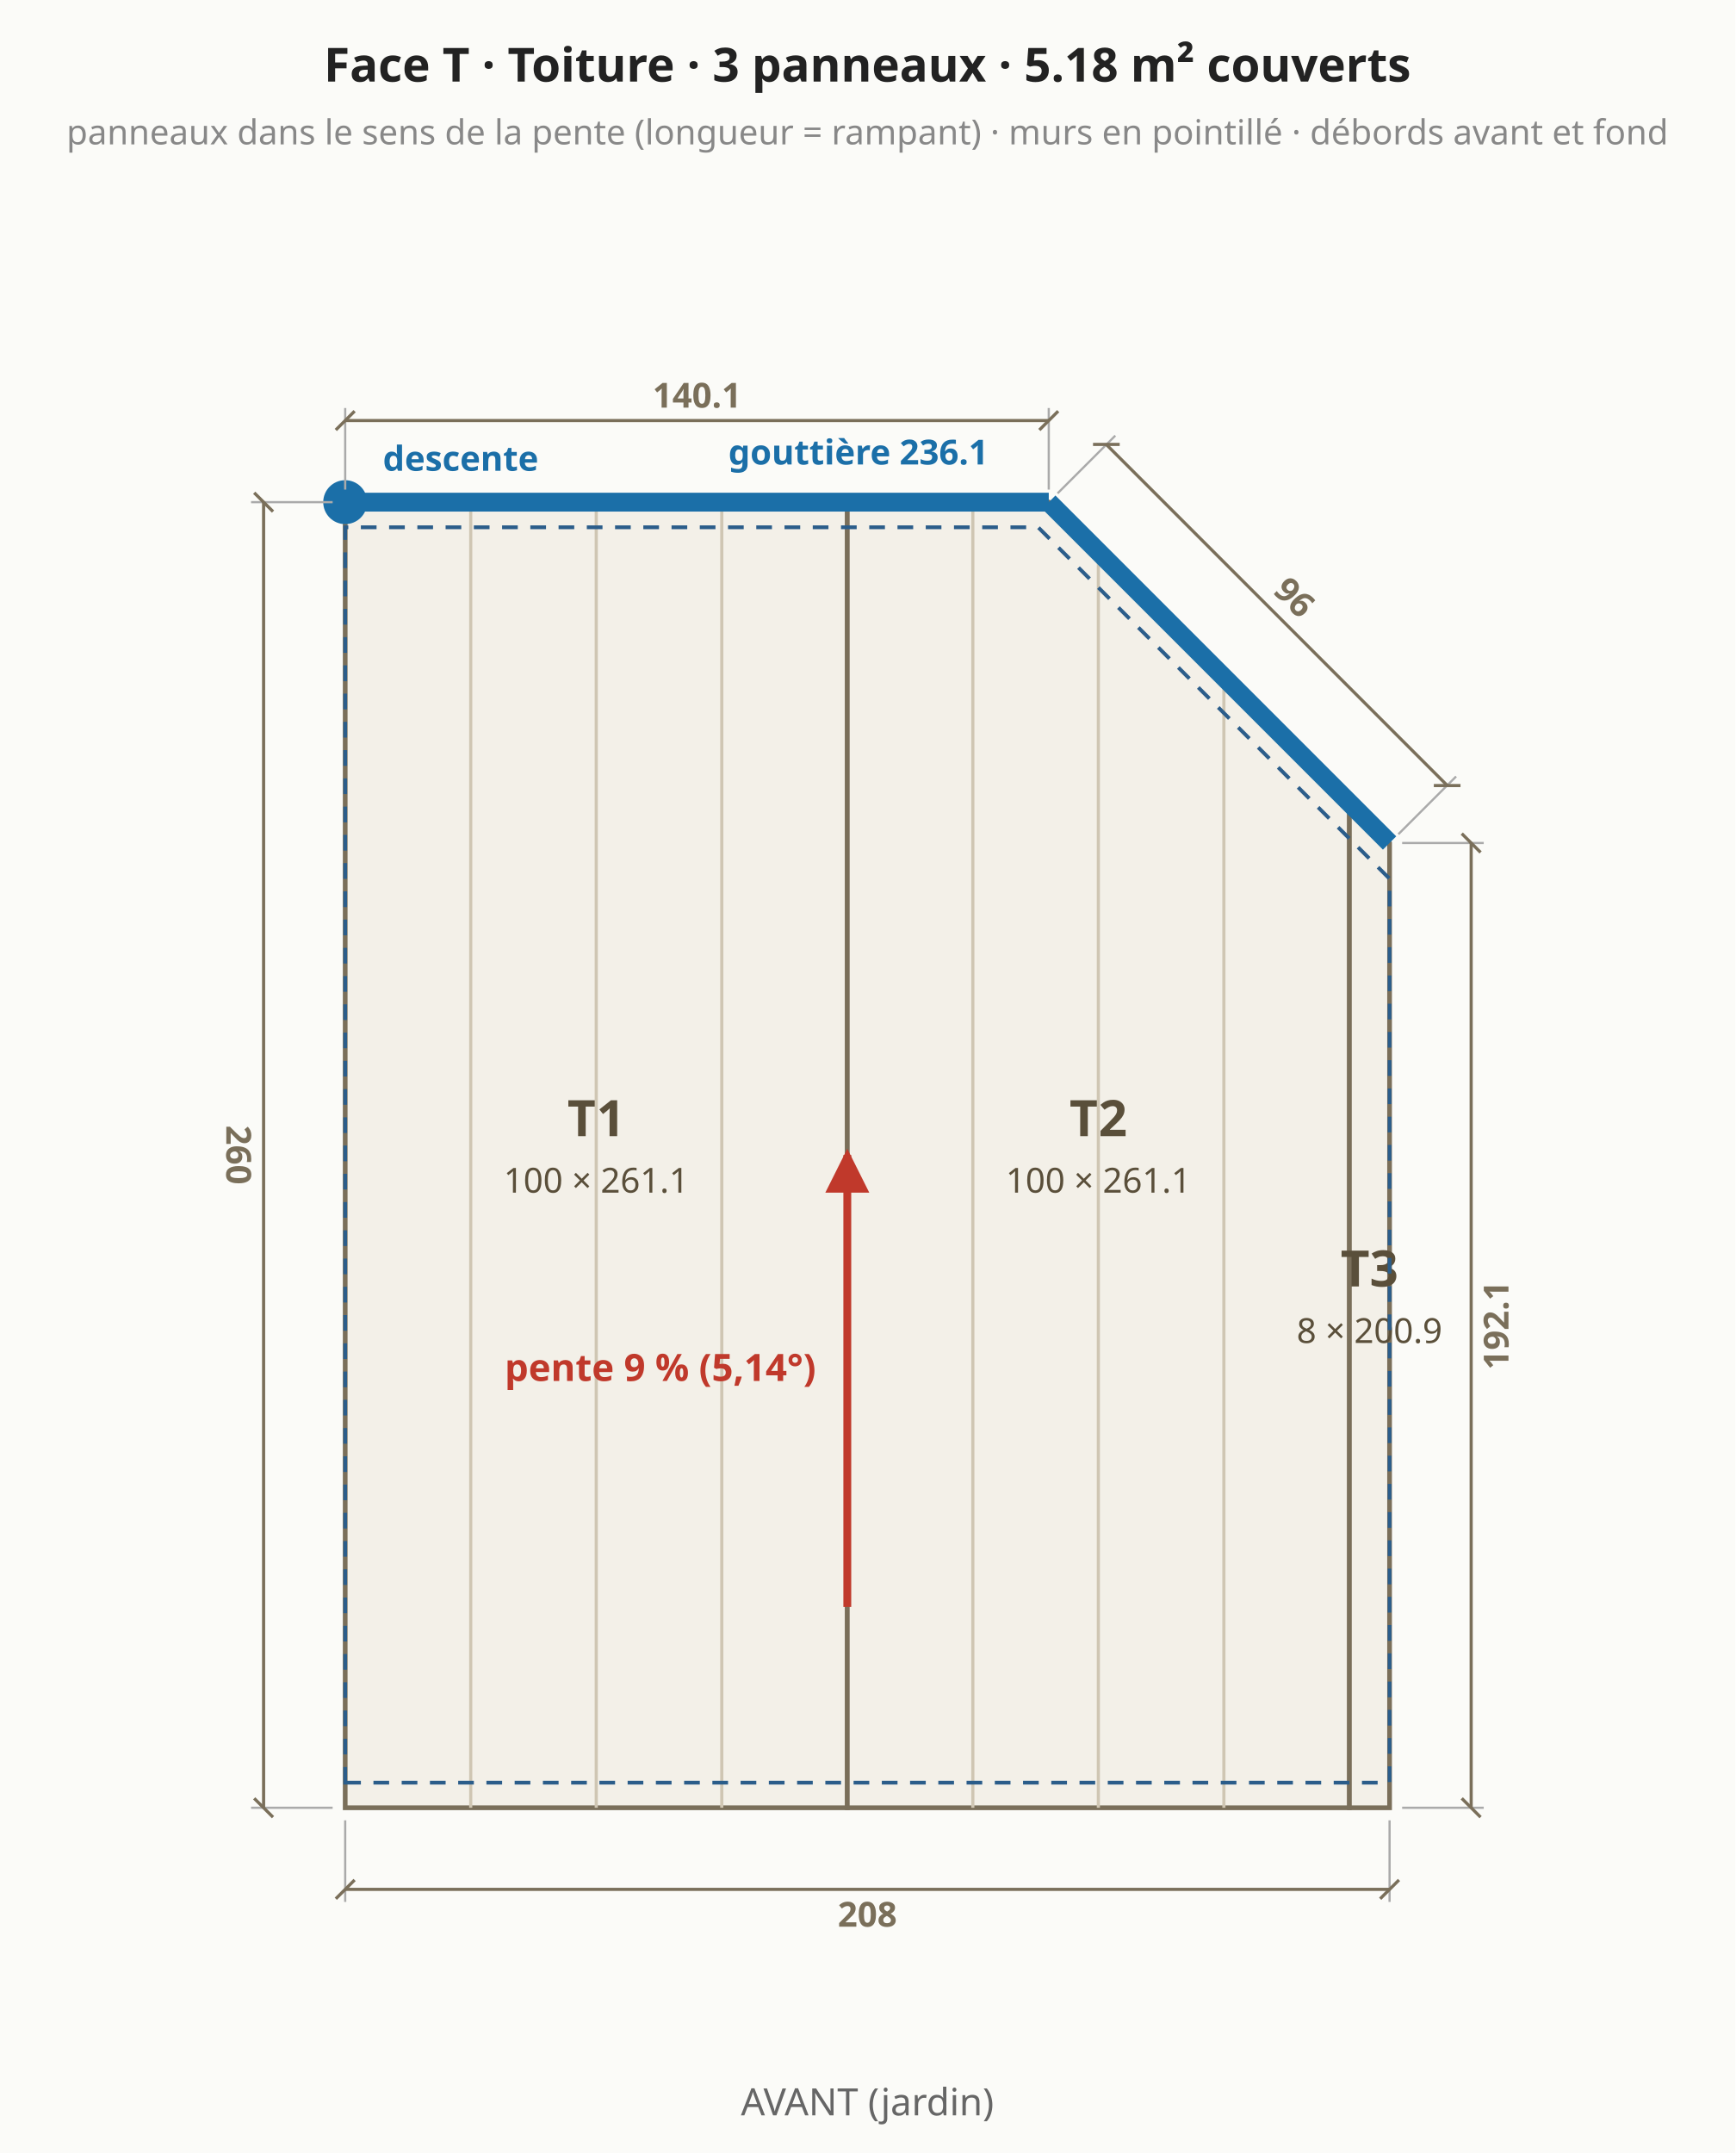
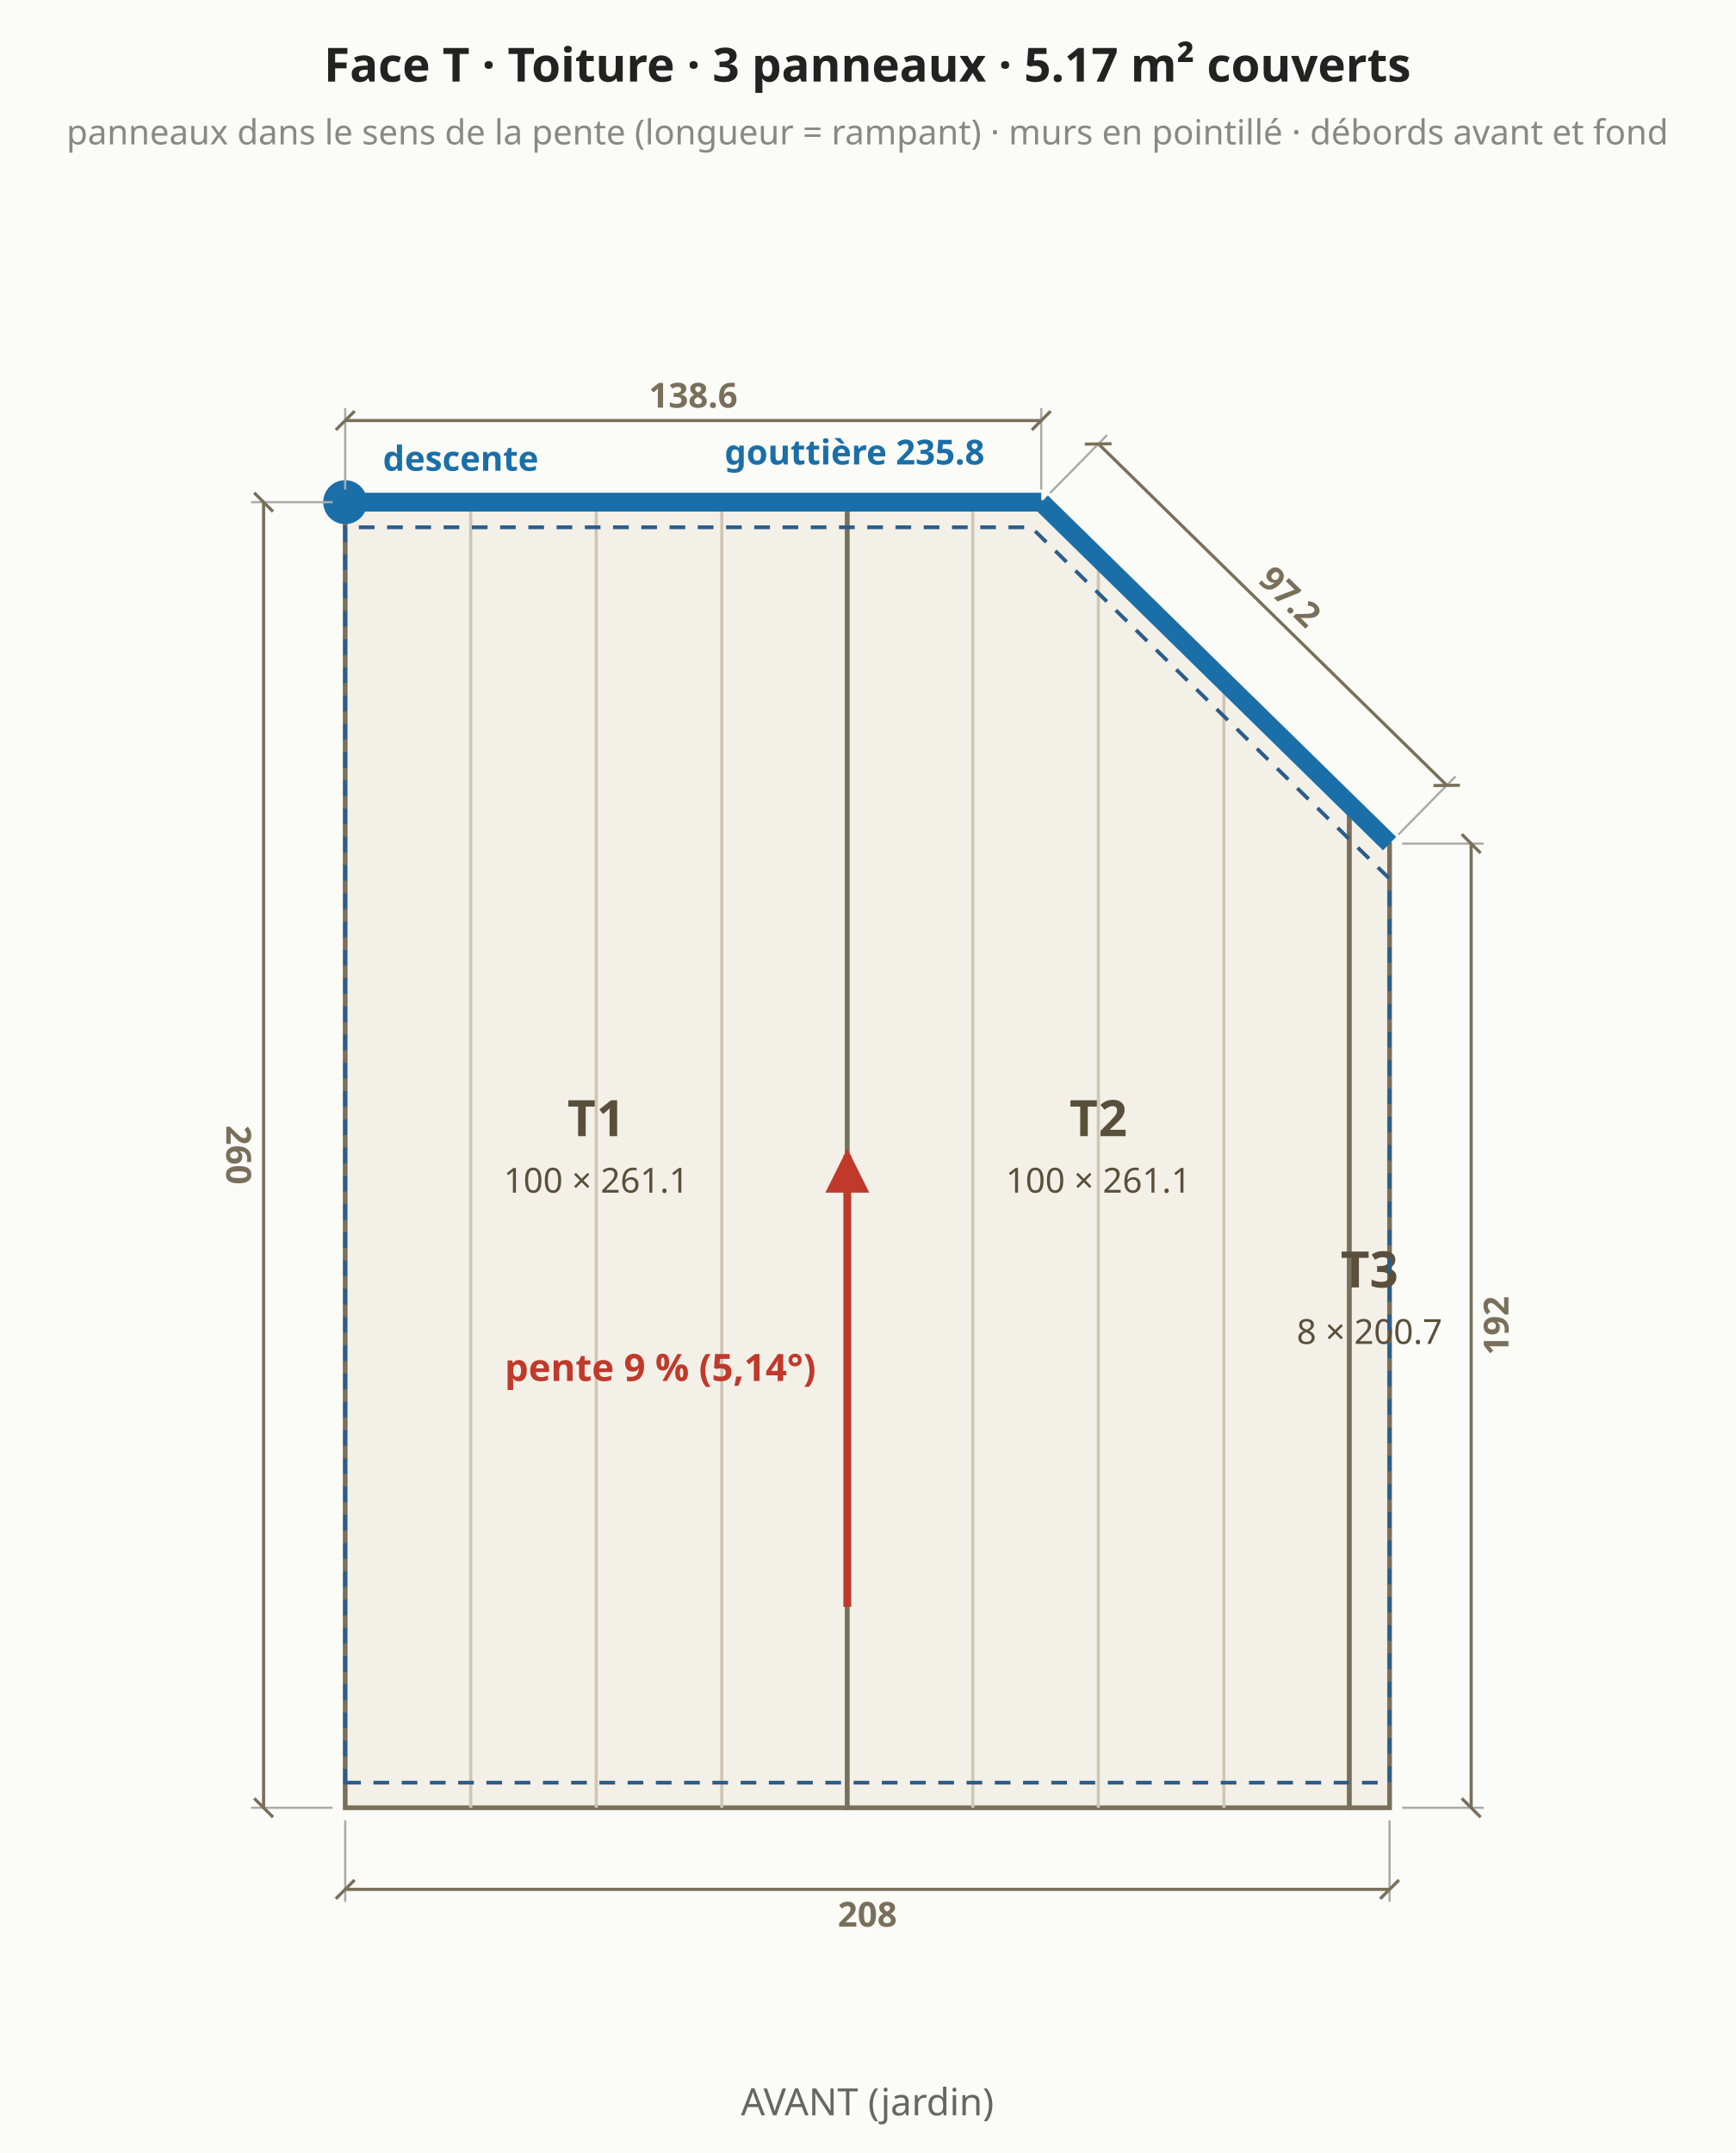
<svg xmlns="http://www.w3.org/2000/svg" viewBox="0 0 553 686" font-family="system-ui,sans-serif" font-size="13">
  <rect width="553" height="686" fill="#fbfbf8" />
  <polygon points="110.0,576.0 270.0,576.0 270.0,160.0 110.0,160.0" fill="#f3f0e8" stroke="#7a6f5a" stroke-width="1.5" />
  <text x="190.0" y="362.0" text-anchor="middle" fill="#5a4f3a" font-size="16" font-weight="bold">T1</text>
  <text x="190.0" y="380.0" text-anchor="middle" fill="#5a4f3a" font-size="11" font-weight="normal">100 × 261.1</text>
  <line x1="150.0" y1="576.0" x2="150.0" y2="160.0" stroke="#cfc6b3" stroke-width="1" />
  <line x1="190.0" y1="576.0" x2="190.0" y2="160.0" stroke="#cfc6b3" stroke-width="1" />
  <line x1="230.0" y1="576.0" x2="230.0" y2="160.0" stroke="#cfc6b3" stroke-width="1" />
-   <polygon points="270.0,576.0 430.0,576.0 430.0,255.8 334.2,160.0 270.0,160.0" fill="#f3f0e8" stroke="#7a6f5a" stroke-width="1.5" />
+   <polygon points="270.0,576.0 430.0,576.0 430.0,256.3 331.8,160.0 270.0,160.0" fill="#f3f0e8" stroke="#7a6f5a" stroke-width="1.5" />
  <text x="350.0" y="362.0" text-anchor="middle" fill="#5a4f3a" font-size="16" font-weight="bold">T2</text>
  <text x="350.0" y="380.0" text-anchor="middle" fill="#5a4f3a" font-size="11" font-weight="normal">100 × 261.1</text>
  <line x1="310.0" y1="576.0" x2="310.0" y2="160.0" stroke="#cfc6b3" stroke-width="1" />
-   <line x1="350.0" y1="576.0" x2="350.0" y2="175.0" stroke="#cfc6b3" stroke-width="1" />
-   <line x1="390.0" y1="576.0" x2="390.0" y2="215.0" stroke="#cfc6b3" stroke-width="1" />
-   <polygon points="430.0,576.0 442.8,576.0 442.8,268.6 430.0,255.8" fill="#f3f0e8" stroke="#7a6f5a" stroke-width="1.5" />
-   <text x="436.4" y="409.9" text-anchor="middle" fill="#5a4f3a" font-size="16" font-weight="bold">T3</text>
-   <text x="436.4" y="427.9" text-anchor="middle" fill="#5a4f3a" font-size="11" font-weight="normal">8 × 200.9</text>
-   <polygon points="110.0,568.0 442.8,568.0 442.8,280.0 330.8,168.0 110.0,168.0" fill="none" stroke="#2b5d8a" stroke-width="1.2" stroke-dasharray="5 4" />
-   <line x1="442.8" y1="268.6" x2="334.2" y2="160.0" stroke="#1b6fa8" stroke-width="6" />
-   <line x1="334.2" y1="160.0" x2="110.0" y2="160.0" stroke="#1b6fa8" stroke-width="6" />
+   <line x1="350.0" y1="576.0" x2="350.0" y2="177.1" stroke="#cfc6b3" stroke-width="1" />
+   <line x1="390.0" y1="576.0" x2="390.0" y2="216.3" stroke="#cfc6b3" stroke-width="1" />
+   <polygon points="430.0,576.0 442.8,576.0 442.8,268.8 430.0,256.3" fill="#f3f0e8" stroke="#7a6f5a" stroke-width="1.5" />
+   <text x="436.4" y="410.2" text-anchor="middle" fill="#5a4f3a" font-size="16" font-weight="bold">T3</text>
+   <text x="436.4" y="428.2" text-anchor="middle" fill="#5a4f3a" font-size="11" font-weight="normal">8 × 200.7</text>
+   <polygon points="110.0,568.0 442.8,568.0 442.8,280.0 328.6,168.0 110.0,168.0" fill="none" stroke="#2b5d8a" stroke-width="1.2" stroke-dasharray="5 4" />
+   <line x1="442.8" y1="268.8" x2="331.8" y2="160.0" stroke="#1b6fa8" stroke-width="6" />
+   <line x1="331.8" y1="160.0" x2="110.0" y2="160.0" stroke="#1b6fa8" stroke-width="6" />
  <circle cx="110.0" cy="160.0" r="7" fill="#1b6fa8" />
  <text x="122.0" y="150.0" text-anchor="start" fill="#1b6fa8" font-size="11" font-weight="bold">descente</text>
-   <text x="232.1" y="148.0" text-anchor="start" fill="#1b6fa8" font-size="11" font-weight="bold">gouttière 236.1</text>
+   <text x="230.9" y="148.0" text-anchor="start" fill="#1b6fa8" font-size="11" font-weight="bold">gouttière 235.8</text>
  <line x1="270.0" y1="512.0" x2="270.0" y2="368.0" stroke="#c0392b" stroke-width="2.5" />
  <polygon points="270.0,366.0 263.0,380.0 277.0,380.0" fill="#c0392b" />
  <text x="260.0" y="440.0" text-anchor="end" fill="#c0392b" font-size="12" font-weight="bold">pente 9 % (5,14°)</text>
  <line x1="110.0" y1="580.0" x2="110.0" y2="606.0" stroke="#aaa" stroke-width="0.7" />
  <line x1="442.8" y1="580.0" x2="442.8" y2="606.0" stroke="#aaa" stroke-width="0.7" />
  <line x1="110.0" y1="602.0" x2="442.8" y2="602.0" stroke="#7a6f5a" stroke-width="1" />
  <line x1="107.0" y1="605.0" x2="113.0" y2="599.0" stroke="#7a6f5a" stroke-width="1" />
  <line x1="439.8" y1="605.0" x2="445.8" y2="599.0" stroke="#7a6f5a" stroke-width="1" />
  <text x="276.4" y="610.0" text-anchor="middle" dominant-baseline="middle" fill="#7a6f5a" font-size="11" font-weight="bold" transform="rotate(0.0 276.4 610.0)">208</text>
  <line x1="446.8" y1="576.0" x2="472.8" y2="576.0" stroke="#aaa" stroke-width="0.7" />
-   <line x1="446.8" y1="268.6" x2="472.8" y2="268.6" stroke="#aaa" stroke-width="0.7" />
-   <line x1="468.8" y1="576.0" x2="468.8" y2="268.6" stroke="#7a6f5a" stroke-width="1" />
+   <line x1="446.8" y1="268.8" x2="472.8" y2="268.8" stroke="#aaa" stroke-width="0.7" />
+   <line x1="468.8" y1="576.0" x2="468.8" y2="268.8" stroke="#7a6f5a" stroke-width="1" />
  <line x1="471.8" y1="579.0" x2="465.8" y2="573.0" stroke="#7a6f5a" stroke-width="1" />
-   <line x1="471.8" y1="271.6" x2="465.8" y2="265.6" stroke="#7a6f5a" stroke-width="1" />
-   <text x="476.8" y="422.3" text-anchor="middle" dominant-baseline="middle" fill="#7a6f5a" font-size="11" font-weight="bold" transform="rotate(-90.0 476.8 422.3)">192.1</text>
-   <line x1="445.6" y1="265.8" x2="464.0" y2="247.4" stroke="#aaa" stroke-width="0.7" />
-   <line x1="337.0" y1="157.2" x2="355.4" y2="138.8" stroke="#aaa" stroke-width="0.7" />
-   <line x1="461.2" y1="250.3" x2="352.5" y2="141.6" stroke="#7a6f5a" stroke-width="1" />
-   <line x1="465.4" y1="250.3" x2="456.9" y2="250.3" stroke="#7a6f5a" stroke-width="1" />
-   <line x1="356.8" y1="141.6" x2="348.3" y2="141.6" stroke="#7a6f5a" stroke-width="1" />
-   <text x="412.5" y="190.3" text-anchor="middle" dominant-baseline="middle" fill="#7a6f5a" font-size="11" font-weight="bold" transform="rotate(45.0 412.5 190.3)">96</text>
-   <line x1="334.2" y1="156.0" x2="334.2" y2="130.0" stroke="#aaa" stroke-width="0.7" />
+   <line x1="471.8" y1="271.8" x2="465.8" y2="265.8" stroke="#7a6f5a" stroke-width="1" />
+   <text x="476.8" y="422.4" text-anchor="middle" dominant-baseline="middle" fill="#7a6f5a" font-size="11" font-weight="bold" transform="rotate(-90.0 476.8 422.4)">192</text>
+   <line x1="445.6" y1="265.9" x2="463.8" y2="247.4" stroke="#aaa" stroke-width="0.7" />
+   <line x1="334.6" y1="157.1" x2="352.8" y2="138.6" stroke="#aaa" stroke-width="0.7" />
+   <line x1="461.0" y1="250.2" x2="350.0" y2="141.4" stroke="#7a6f5a" stroke-width="1" />
+   <line x1="465.2" y1="250.2" x2="456.8" y2="250.3" stroke="#7a6f5a" stroke-width="1" />
+   <line x1="354.2" y1="141.4" x2="345.7" y2="141.5" stroke="#7a6f5a" stroke-width="1" />
+   <text x="411.1" y="190.1" text-anchor="middle" dominant-baseline="middle" fill="#7a6f5a" font-size="11" font-weight="bold" transform="rotate(44.4 411.1 190.1)">97.2</text>
+   <line x1="331.8" y1="156.0" x2="331.8" y2="130.0" stroke="#aaa" stroke-width="0.7" />
  <line x1="110.0" y1="156.0" x2="110.0" y2="130.0" stroke="#aaa" stroke-width="0.7" />
-   <line x1="334.2" y1="134.0" x2="110.0" y2="134.0" stroke="#7a6f5a" stroke-width="1" />
-   <line x1="337.2" y1="131.0" x2="331.2" y2="137.0" stroke="#7a6f5a" stroke-width="1" />
+   <line x1="331.8" y1="134.0" x2="110.0" y2="134.0" stroke="#7a6f5a" stroke-width="1" />
+   <line x1="334.8" y1="131.0" x2="328.8" y2="137.0" stroke="#7a6f5a" stroke-width="1" />
  <line x1="113.0" y1="131.0" x2="107.0" y2="137.0" stroke="#7a6f5a" stroke-width="1" />
-   <text x="222.1" y="126.0" text-anchor="middle" dominant-baseline="middle" fill="#7a6f5a" font-size="11" font-weight="bold" transform="rotate(0.0 222.1 126.0)">140.1</text>
+   <text x="220.9" y="126.0" text-anchor="middle" dominant-baseline="middle" fill="#7a6f5a" font-size="11" font-weight="bold" transform="rotate(0.0 220.9 126.0)">138.6</text>
  <line x1="106.0" y1="160.0" x2="80.0" y2="160.0" stroke="#aaa" stroke-width="0.7" />
  <line x1="106.0" y1="576.0" x2="80.0" y2="576.0" stroke="#aaa" stroke-width="0.7" />
  <line x1="84.0" y1="160.0" x2="84.0" y2="576.0" stroke="#7a6f5a" stroke-width="1" />
  <line x1="81.0" y1="157.0" x2="87.0" y2="163.0" stroke="#7a6f5a" stroke-width="1" />
  <line x1="81.0" y1="573.0" x2="87.0" y2="579.0" stroke="#7a6f5a" stroke-width="1" />
  <text x="76.0" y="368.0" text-anchor="middle" dominant-baseline="middle" fill="#7a6f5a" font-size="11" font-weight="bold" transform="rotate(90.0 76.0 368.0)">260</text>
-   <text x="276.4" y="26.0" text-anchor="middle" fill="#222" font-size="15" font-weight="bold">Face T · Toiture · 3 panneaux · 5.18 m² couverts</text>
+   <text x="276.4" y="26.0" text-anchor="middle" fill="#222" font-size="15" font-weight="bold">Face T · Toiture · 3 panneaux · 5.17 m² couverts</text>
  <text x="276.4" y="46.0" text-anchor="middle" fill="#888" font-size="11" font-weight="normal">panneaux dans le sens de la pente (longueur = rampant) · murs en pointillé · débords avant et fond</text>
  <text x="276.4" y="674.0" text-anchor="middle" fill="#666" font-size="12" font-weight="normal">AVANT (jardin)</text>
</svg>
